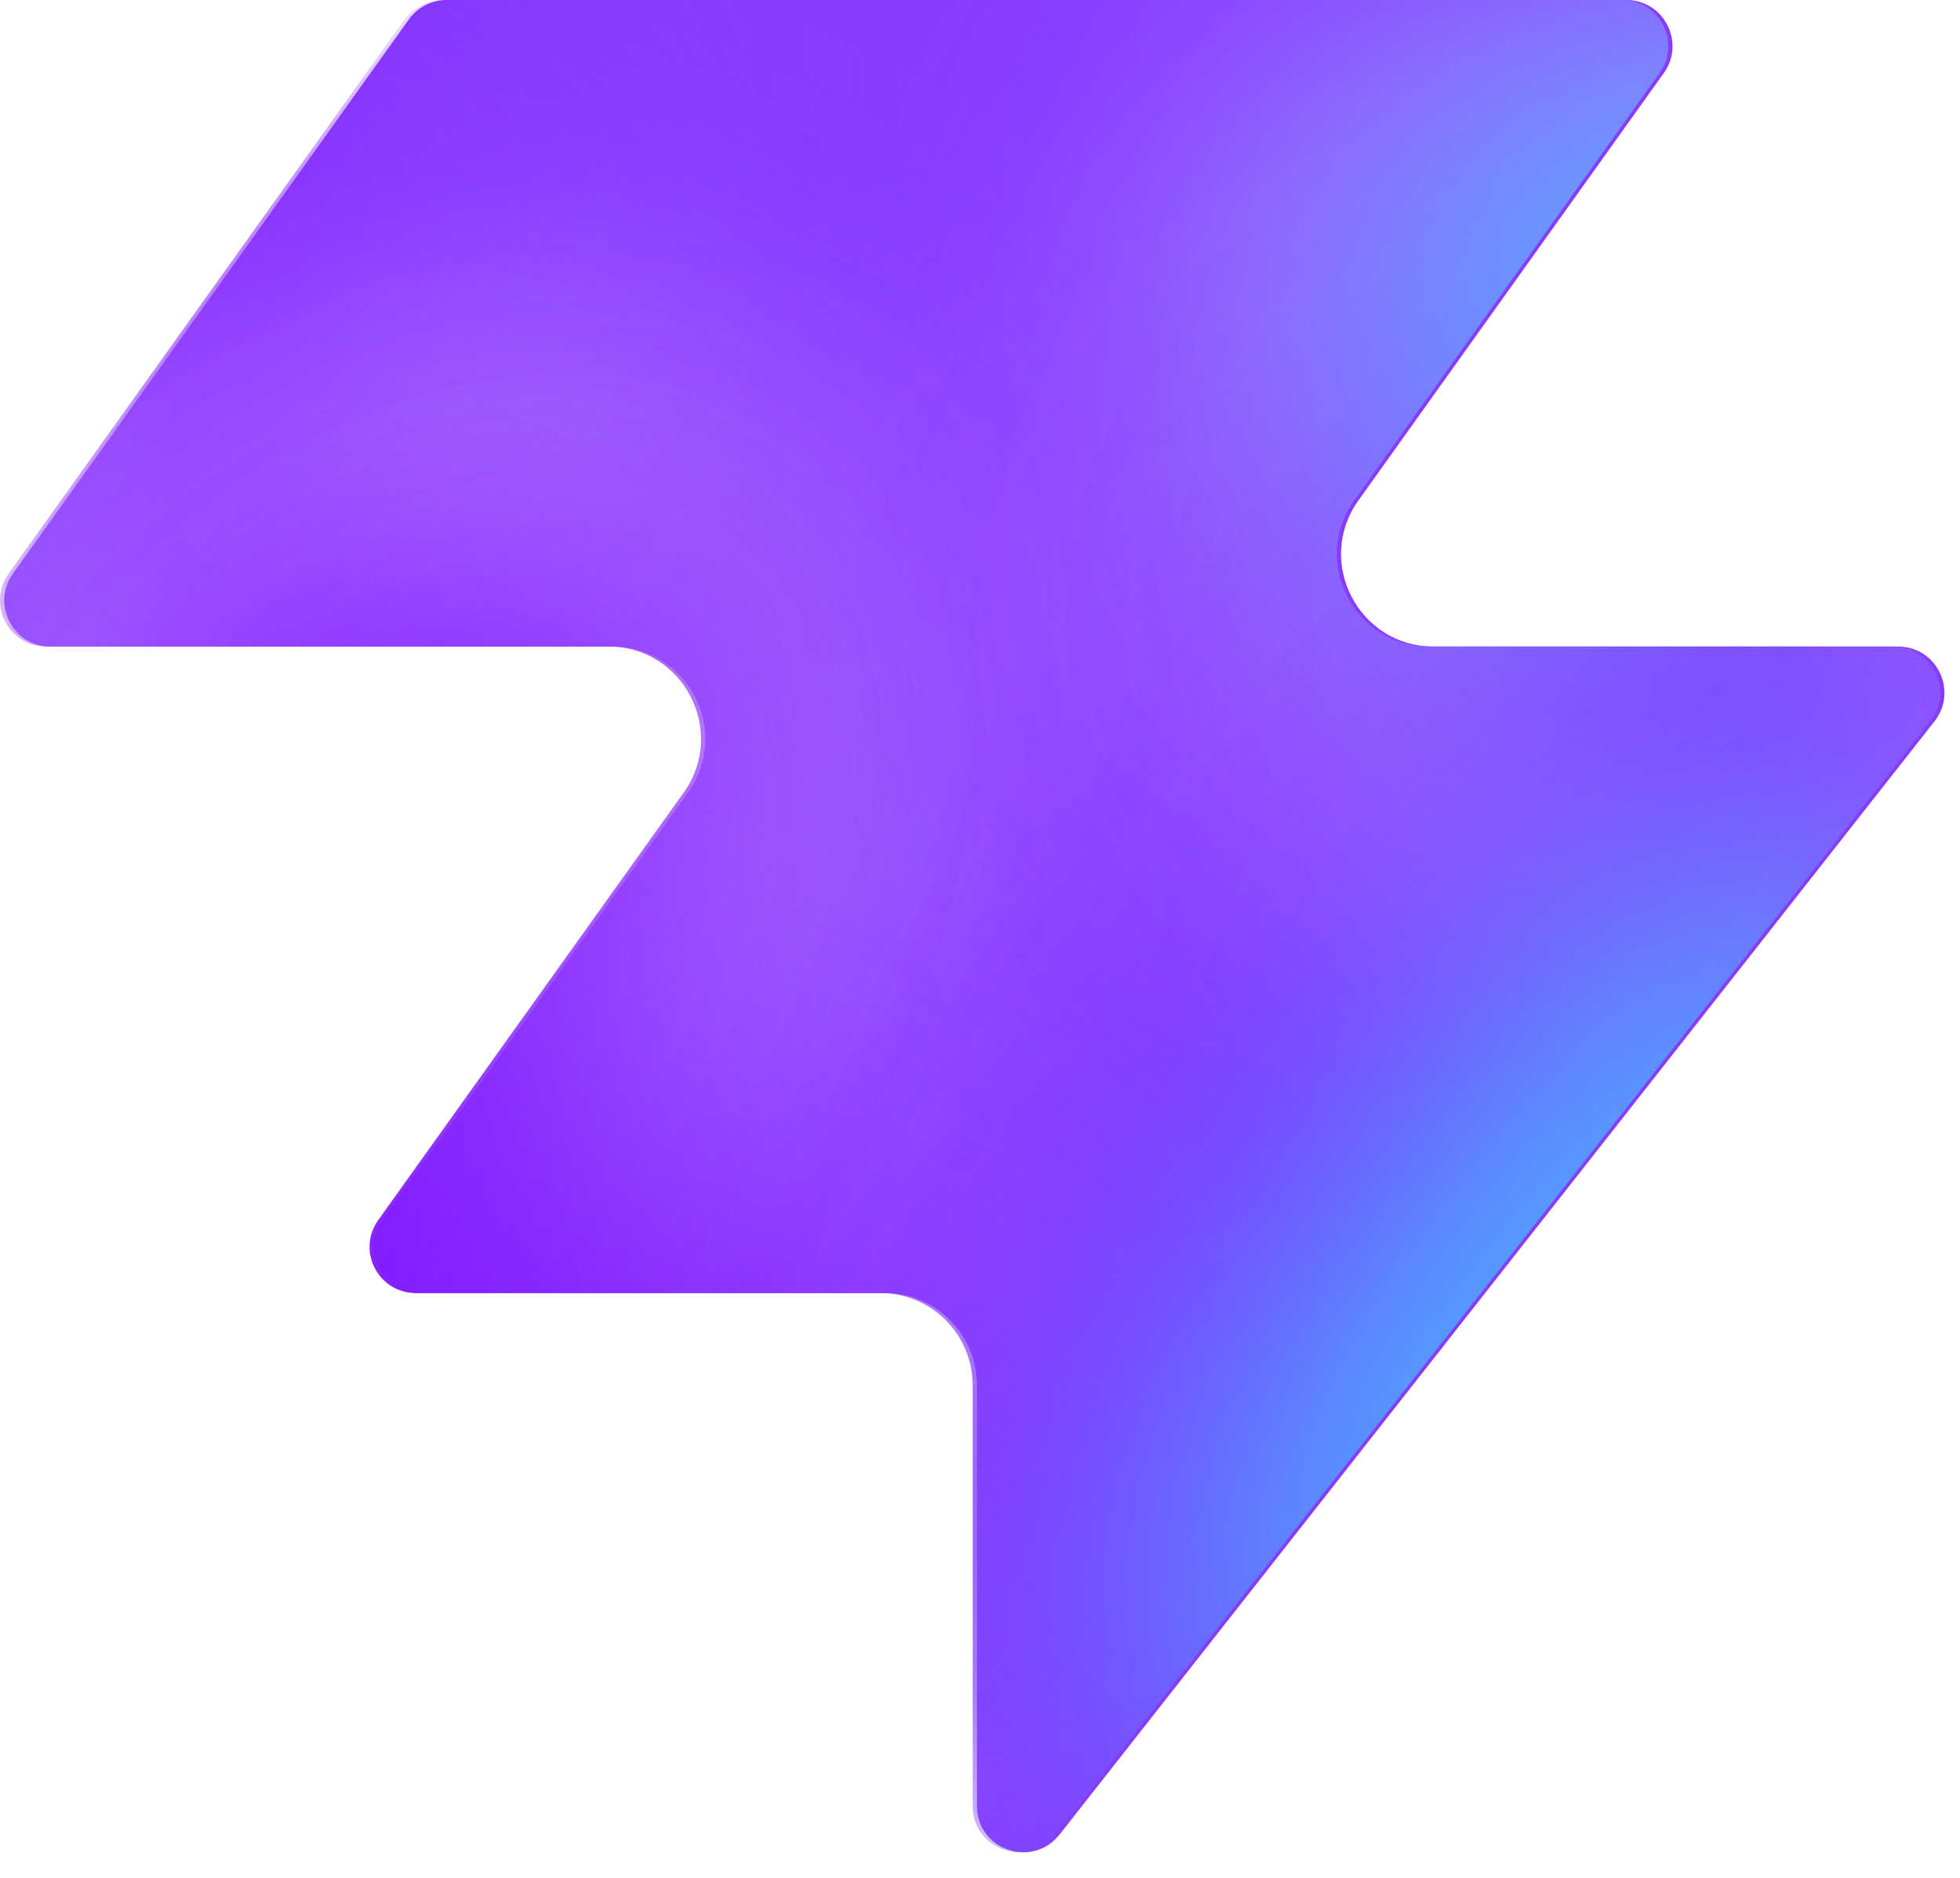
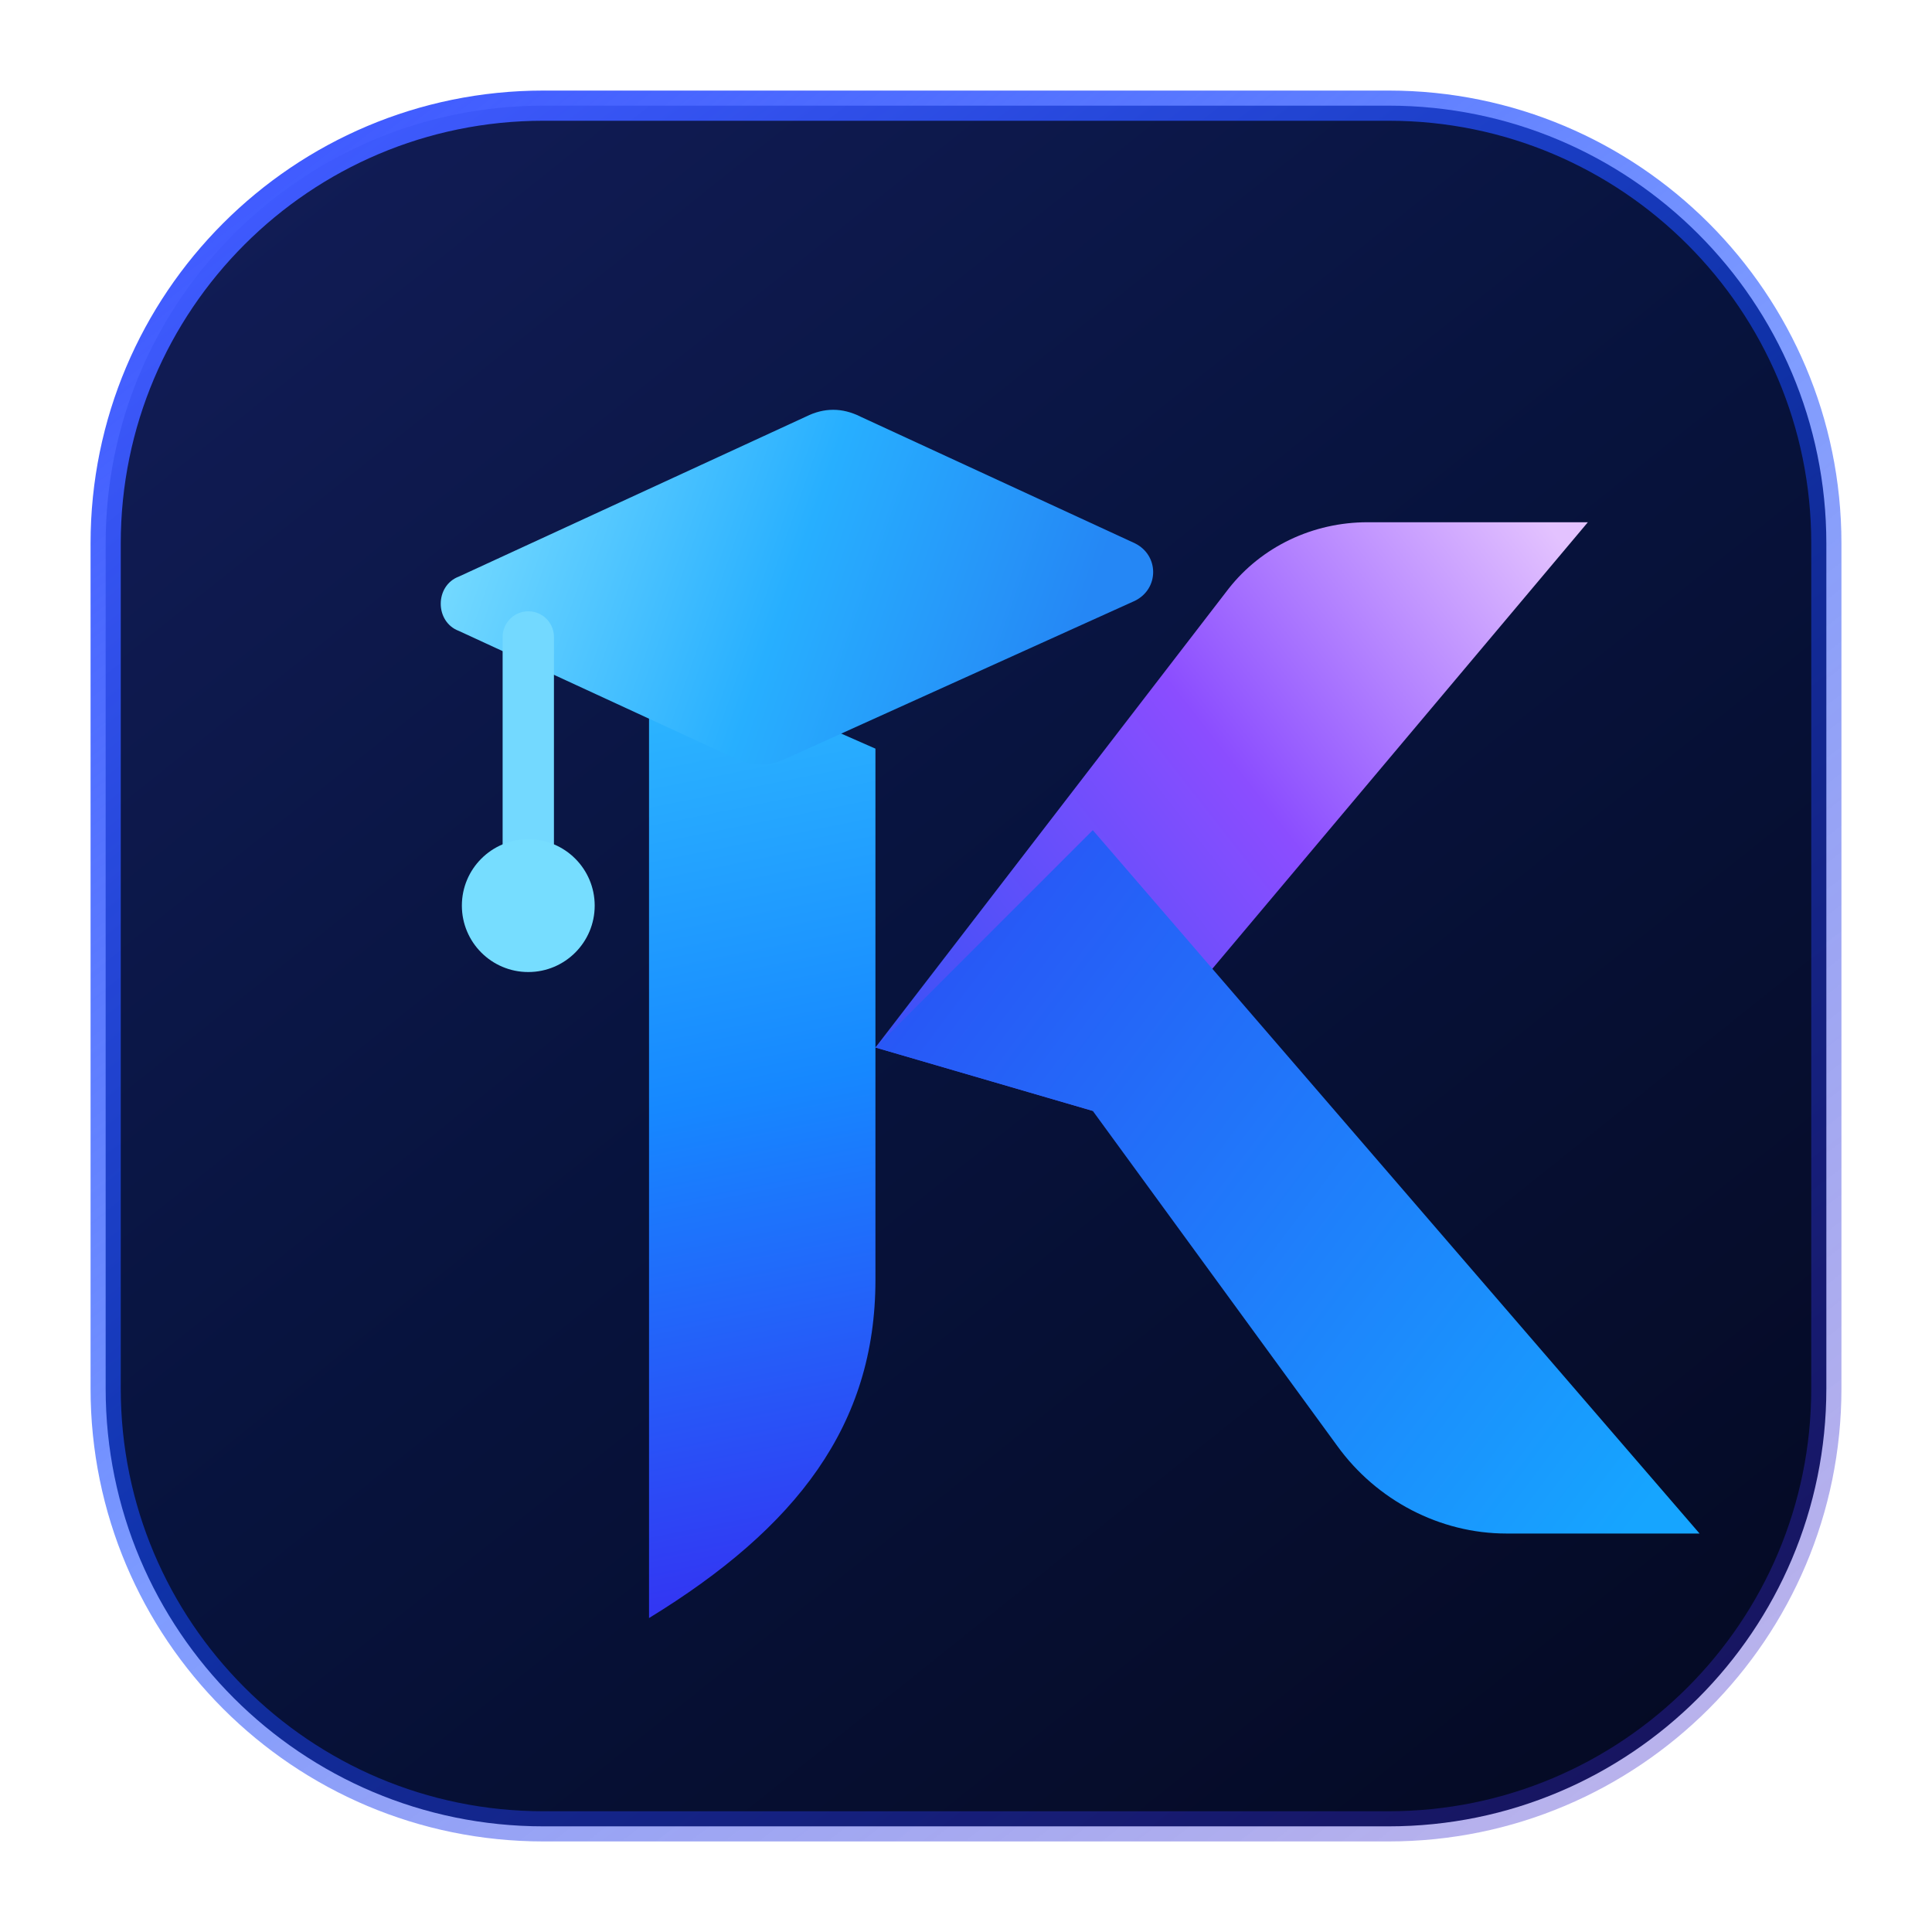
- <svg xmlns="http://www.w3.org/2000/svg" width="48" height="46" fill="none" viewBox="0 0 48 46">
-   <path fill="#863bff" d="M25.946 44.938c-.664.845-2.021.375-2.021-.698V33.937a2.26 2.26 0 0 0-2.262-2.262H10.287c-.92 0-1.456-1.04-.92-1.788l7.48-10.471c1.07-1.497 0-3.578-1.842-3.578H1.237c-.92 0-1.456-1.04-.92-1.788L10.013.474c.214-.297.556-.474.92-.474h28.894c.92 0 1.456 1.04.92 1.788l-7.48 10.471c-1.07 1.498 0 3.579 1.842 3.579h11.377c.943 0 1.473 1.088.89 1.83L25.947 44.94z" style="fill:#863bff;fill:color(display-p3 .525 .23 1);fill-opacity:1" />
-   <mask id="a" width="48" height="46" x="0" y="0" maskUnits="userSpaceOnUse" style="mask-type:alpha">
-     <path fill="#000" d="M25.842 44.938c-.664.844-2.021.375-2.021-.698V33.937a2.26 2.26 0 0 0-2.262-2.262H10.183c-.92 0-1.456-1.04-.92-1.788l7.48-10.471c1.07-1.498 0-3.579-1.842-3.579H1.133c-.92 0-1.456-1.04-.92-1.787L9.91.473c.214-.297.556-.474.92-.474h28.894c.92 0 1.456 1.04.92 1.788l-7.48 10.471c-1.07 1.498 0 3.578 1.842 3.578h11.377c.943 0 1.473 1.088.89 1.832L25.843 44.94z" style="fill:#000;fill-opacity:1" />
-   </mask>
-   <g mask="url(#a)">
-     <g filter="url(#b)">
-       <ellipse cx="5.508" cy="14.704" fill="#ede6ff" rx="5.508" ry="14.704" style="fill:#ede6ff;fill:color(display-p3 .927 .903 1);fill-opacity:1" transform="matrix(.00324 1 1 -.00324 -4.47 31.516)" />
-     </g>
-     <g filter="url(#c)">
-       <ellipse cx="10.399" cy="29.851" fill="#ede6ff" rx="10.399" ry="29.851" style="fill:#ede6ff;fill:color(display-p3 .927 .903 1);fill-opacity:1" transform="matrix(.00324 1 1 -.00324 -39.328 7.883)" />
-     </g>
-     <g filter="url(#d)">
-       <ellipse cx="5.508" cy="30.487" fill="#7e14ff" rx="5.508" ry="30.487" style="fill:#7e14ff;fill:color(display-p3 .492 .077 1);fill-opacity:1" transform="rotate(89.814 -25.913 -14.639)scale(1 -1)" />
-     </g>
-     <g filter="url(#e)">
-       <ellipse cx="5.508" cy="30.599" fill="#7e14ff" rx="5.508" ry="30.599" style="fill:#7e14ff;fill:color(display-p3 .492 .077 1);fill-opacity:1" transform="rotate(89.814 -32.644 -3.334)scale(1 -1)" />
-     </g>
-     <g filter="url(#f)">
-       <ellipse cx="5.508" cy="30.599" fill="#7e14ff" rx="5.508" ry="30.599" style="fill:#7e14ff;fill:color(display-p3 .492 .077 1);fill-opacity:1" transform="matrix(.00324 1 1 -.00324 -34.34 30.47)" />
-     </g>
-     <g filter="url(#g)">
-       <ellipse cx="14.072" cy="22.078" fill="#ede6ff" rx="14.072" ry="22.078" style="fill:#ede6ff;fill:color(display-p3 .927 .903 1);fill-opacity:1" transform="rotate(93.35 24.506 48.493)scale(-1 1)" />
-     </g>
-     <g filter="url(#h)">
-       <ellipse cx="3.47" cy="21.501" fill="#7e14ff" rx="3.47" ry="21.501" style="fill:#7e14ff;fill:color(display-p3 .492 .077 1);fill-opacity:1" transform="rotate(89.009 28.708 47.59)scale(-1 1)" />
-     </g>
-     <g filter="url(#i)">
-       <ellipse cx="3.47" cy="21.501" fill="#7e14ff" rx="3.47" ry="21.501" style="fill:#7e14ff;fill:color(display-p3 .492 .077 1);fill-opacity:1" transform="rotate(89.009 28.708 47.59)scale(-1 1)" />
-     </g>
-     <g filter="url(#j)">
-       <ellipse cx=".387" cy="8.972" fill="#7e14ff" rx="4.407" ry="29.108" style="fill:#7e14ff;fill:color(display-p3 .492 .077 1);fill-opacity:1" transform="rotate(39.51 .387 8.972)" />
-     </g>
-     <g filter="url(#k)">
-       <ellipse cx="47.523" cy="-6.092" fill="#7e14ff" rx="4.407" ry="29.108" style="fill:#7e14ff;fill:color(display-p3 .492 .077 1);fill-opacity:1" transform="rotate(37.892 47.523 -6.092)" />
-     </g>
-     <g filter="url(#l)">
-       <ellipse cx="41.412" cy="6.333" fill="#47bfff" rx="5.971" ry="9.665" style="fill:#47bfff;fill:color(display-p3 .28 .748 1);fill-opacity:1" transform="rotate(37.892 41.412 6.333)" />
-     </g>
-     <g filter="url(#m)">
-       <ellipse cx="-1.879" cy="38.332" fill="#7e14ff" rx="4.407" ry="29.108" style="fill:#7e14ff;fill:color(display-p3 .492 .077 1);fill-opacity:1" transform="rotate(37.892 -1.88 38.332)" />
-     </g>
-     <g filter="url(#n)">
-       <ellipse cx="-1.879" cy="38.332" fill="#7e14ff" rx="4.407" ry="29.108" style="fill:#7e14ff;fill:color(display-p3 .492 .077 1);fill-opacity:1" transform="rotate(37.892 -1.88 38.332)" />
-     </g>
-     <g filter="url(#o)">
-       <ellipse cx="35.651" cy="29.907" fill="#7e14ff" rx="4.407" ry="29.108" style="fill:#7e14ff;fill:color(display-p3 .492 .077 1);fill-opacity:1" transform="rotate(37.892 35.651 29.907)" />
-     </g>
-     <g filter="url(#p)">
-       <ellipse cx="38.418" cy="32.4" fill="#47bfff" rx="5.971" ry="15.297" style="fill:#47bfff;fill:color(display-p3 .28 .748 1);fill-opacity:1" transform="rotate(37.892 38.418 32.4)" />
-     </g>
+ <svg xmlns="http://www.w3.org/2000/svg" viewBox="0 0 64 64">
+   <defs>
+     <linearGradient id="tile" x1="10" y1="5" x2="54" y2="60" gradientUnits="userSpaceOnUse">
+       <stop stop-color="#111C55" />
+       <stop offset="0.48" stop-color="#07133D" />
+       <stop offset="1" stop-color="#050A24" />
+     </linearGradient>
+     <linearGradient id="edge" x1="11" y1="4" x2="54" y2="60" gradientUnits="userSpaceOnUse">
+       <stop stop-color="#405BFF" />
+       <stop offset="0.5" stop-color="#164BFF" stop-opacity=".55" />
+       <stop offset="1" stop-color="#3927C9" stop-opacity=".35" />
+     </linearGradient>
+     <linearGradient id="stem" x1="21" y1="18" x2="28" y2="53" gradientUnits="userSpaceOnUse">
+       <stop stop-color="#35C7FF" />
+       <stop offset="0.52" stop-color="#1688FF" />
+       <stop offset="1" stop-color="#3432F2" />
+     </linearGradient>
+     <linearGradient id="upper" x1="28" y1="35" x2="51" y2="17" gradientUnits="userSpaceOnUse">
+       <stop stop-color="#3152F5" />
+       <stop offset="0.55" stop-color="#8B4DFF" />
+       <stop offset="1" stop-color="#E3C2FF" />
+     </linearGradient>
+     <linearGradient id="lower" x1="29" y1="34" x2="53" y2="52" gradientUnits="userSpaceOnUse">
+       <stop stop-color="#2856F6" />
+       <stop offset="1" stop-color="#16A5FF" />
+     </linearGradient>
+     <linearGradient id="cap" x1="15" y1="16" x2="35" y2="23" gradientUnits="userSpaceOnUse">
+       <stop stop-color="#79DCFF" />
+       <stop offset="0.55" stop-color="#27AFFF" />
+       <stop offset="1" stop-color="#2587F5" />
+     </linearGradient>
+   </defs>
+   <rect x="3.5" y="3.5" width="57" height="57" rx="14.5" fill="url(#tile)" stroke="url(#edge)" />
+   <g>
+     <path d="M21.5 21.5 29 24.8v17.6c0 4.8-2.6 8.2-7.5 11.2V21.5Z" fill="url(#stem)" />
+     <path d="M29 34.7 40.7 19.5c1.1-1.4 2.8-2.2 4.6-2.2h7.3L36.2 36.8 29 34.7Z" fill="url(#upper)" />
+     <path d="m29 34.7 7.2 2.1 8.1 11.1c1.3 1.8 3.4 2.9 5.6 2.9h6.4L36.2 27.5 29 34.7Z" fill="url(#lower)" />
  </g>
-   <defs>
-     <filter id="b" width="60.045" height="41.654" x="-19.77" y="16.149" color-interpolation-filters="sRGB" filterUnits="userSpaceOnUse">
-       <feFlood flood-opacity="0" result="BackgroundImageFix" />
-       <feBlend in="SourceGraphic" in2="BackgroundImageFix" result="shape" />
-       <feGaussianBlur result="effect1_foregroundBlur_2002_17158" stdDeviation="7.659" />
-     </filter>
-     <filter id="c" width="90.34" height="51.437" x="-54.613" y="-7.533" color-interpolation-filters="sRGB" filterUnits="userSpaceOnUse">
-       <feFlood flood-opacity="0" result="BackgroundImageFix" />
-       <feBlend in="SourceGraphic" in2="BackgroundImageFix" result="shape" />
-       <feGaussianBlur result="effect1_foregroundBlur_2002_17158" stdDeviation="7.659" />
-     </filter>
-     <filter id="d" width="79.355" height="29.4" x="-49.64" y="2.03" color-interpolation-filters="sRGB" filterUnits="userSpaceOnUse">
-       <feFlood flood-opacity="0" result="BackgroundImageFix" />
-       <feBlend in="SourceGraphic" in2="BackgroundImageFix" result="shape" />
-       <feGaussianBlur result="effect1_foregroundBlur_2002_17158" stdDeviation="4.596" />
-     </filter>
-     <filter id="e" width="79.579" height="29.4" x="-45.045" y="20.029" color-interpolation-filters="sRGB" filterUnits="userSpaceOnUse">
-       <feFlood flood-opacity="0" result="BackgroundImageFix" />
-       <feBlend in="SourceGraphic" in2="BackgroundImageFix" result="shape" />
-       <feGaussianBlur result="effect1_foregroundBlur_2002_17158" stdDeviation="4.596" />
-     </filter>
-     <filter id="f" width="79.579" height="29.4" x="-43.513" y="21.178" color-interpolation-filters="sRGB" filterUnits="userSpaceOnUse">
-       <feFlood flood-opacity="0" result="BackgroundImageFix" />
-       <feBlend in="SourceGraphic" in2="BackgroundImageFix" result="shape" />
-       <feGaussianBlur result="effect1_foregroundBlur_2002_17158" stdDeviation="4.596" />
-     </filter>
-     <filter id="g" width="74.749" height="58.852" x="15.756" y="-17.901" color-interpolation-filters="sRGB" filterUnits="userSpaceOnUse">
-       <feFlood flood-opacity="0" result="BackgroundImageFix" />
-       <feBlend in="SourceGraphic" in2="BackgroundImageFix" result="shape" />
-       <feGaussianBlur result="effect1_foregroundBlur_2002_17158" stdDeviation="7.659" />
-     </filter>
-     <filter id="h" width="61.377" height="25.362" x="23.548" y="2.284" color-interpolation-filters="sRGB" filterUnits="userSpaceOnUse">
-       <feFlood flood-opacity="0" result="BackgroundImageFix" />
-       <feBlend in="SourceGraphic" in2="BackgroundImageFix" result="shape" />
-       <feGaussianBlur result="effect1_foregroundBlur_2002_17158" stdDeviation="4.596" />
-     </filter>
-     <filter id="i" width="61.377" height="25.362" x="23.548" y="2.284" color-interpolation-filters="sRGB" filterUnits="userSpaceOnUse">
-       <feFlood flood-opacity="0" result="BackgroundImageFix" />
-       <feBlend in="SourceGraphic" in2="BackgroundImageFix" result="shape" />
-       <feGaussianBlur result="effect1_foregroundBlur_2002_17158" stdDeviation="4.596" />
-     </filter>
-     <filter id="j" width="56.045" height="63.649" x="-27.636" y="-22.853" color-interpolation-filters="sRGB" filterUnits="userSpaceOnUse">
-       <feFlood flood-opacity="0" result="BackgroundImageFix" />
-       <feBlend in="SourceGraphic" in2="BackgroundImageFix" result="shape" />
-       <feGaussianBlur result="effect1_foregroundBlur_2002_17158" stdDeviation="4.596" />
-     </filter>
-     <filter id="k" width="54.814" height="64.646" x="20.116" y="-38.415" color-interpolation-filters="sRGB" filterUnits="userSpaceOnUse">
-       <feFlood flood-opacity="0" result="BackgroundImageFix" />
-       <feBlend in="SourceGraphic" in2="BackgroundImageFix" result="shape" />
-       <feGaussianBlur result="effect1_foregroundBlur_2002_17158" stdDeviation="4.596" />
-     </filter>
-     <filter id="l" width="33.541" height="35.313" x="24.641" y="-11.323" color-interpolation-filters="sRGB" filterUnits="userSpaceOnUse">
-       <feFlood flood-opacity="0" result="BackgroundImageFix" />
-       <feBlend in="SourceGraphic" in2="BackgroundImageFix" result="shape" />
-       <feGaussianBlur result="effect1_foregroundBlur_2002_17158" stdDeviation="4.596" />
-     </filter>
-     <filter id="m" width="54.814" height="64.646" x="-29.286" y="6.009" color-interpolation-filters="sRGB" filterUnits="userSpaceOnUse">
-       <feFlood flood-opacity="0" result="BackgroundImageFix" />
-       <feBlend in="SourceGraphic" in2="BackgroundImageFix" result="shape" />
-       <feGaussianBlur result="effect1_foregroundBlur_2002_17158" stdDeviation="4.596" />
-     </filter>
-     <filter id="n" width="54.814" height="64.646" x="-29.286" y="6.009" color-interpolation-filters="sRGB" filterUnits="userSpaceOnUse">
-       <feFlood flood-opacity="0" result="BackgroundImageFix" />
-       <feBlend in="SourceGraphic" in2="BackgroundImageFix" result="shape" />
-       <feGaussianBlur result="effect1_foregroundBlur_2002_17158" stdDeviation="4.596" />
-     </filter>
-     <filter id="o" width="54.814" height="64.646" x="8.244" y="-2.416" color-interpolation-filters="sRGB" filterUnits="userSpaceOnUse">
-       <feFlood flood-opacity="0" result="BackgroundImageFix" />
-       <feBlend in="SourceGraphic" in2="BackgroundImageFix" result="shape" />
-       <feGaussianBlur result="effect1_foregroundBlur_2002_17158" stdDeviation="4.596" />
-     </filter>
-     <filter id="p" width="39.409" height="43.623" x="18.713" y="10.588" color-interpolation-filters="sRGB" filterUnits="userSpaceOnUse">
-       <feFlood flood-opacity="0" result="BackgroundImageFix" />
-       <feBlend in="SourceGraphic" in2="BackgroundImageFix" result="shape" />
-       <feGaussianBlur result="effect1_foregroundBlur_2002_17158" stdDeviation="4.596" />
-     </filter>
-   </defs>
+   <g>
+     <path d="m15.2 19.1 11.5-5.3c.6-.3 1.2-.3 1.8 0l9.1 4.2c.8.4.8 1.5 0 1.9l-11.5 5.2c-.6.3-1.2.3-1.8 0l-9.1-4.2c-.8-.3-.8-1.5 0-1.8Z" fill="url(#cap)" />
+     <path d="M17.5 21.1v7.2" fill="none" stroke="#73D9FF" stroke-width="1.7" stroke-linecap="round" />
+     <circle cx="17.5" cy="30" r="2.2" fill="#76DDFF" />
+   </g>
</svg>
